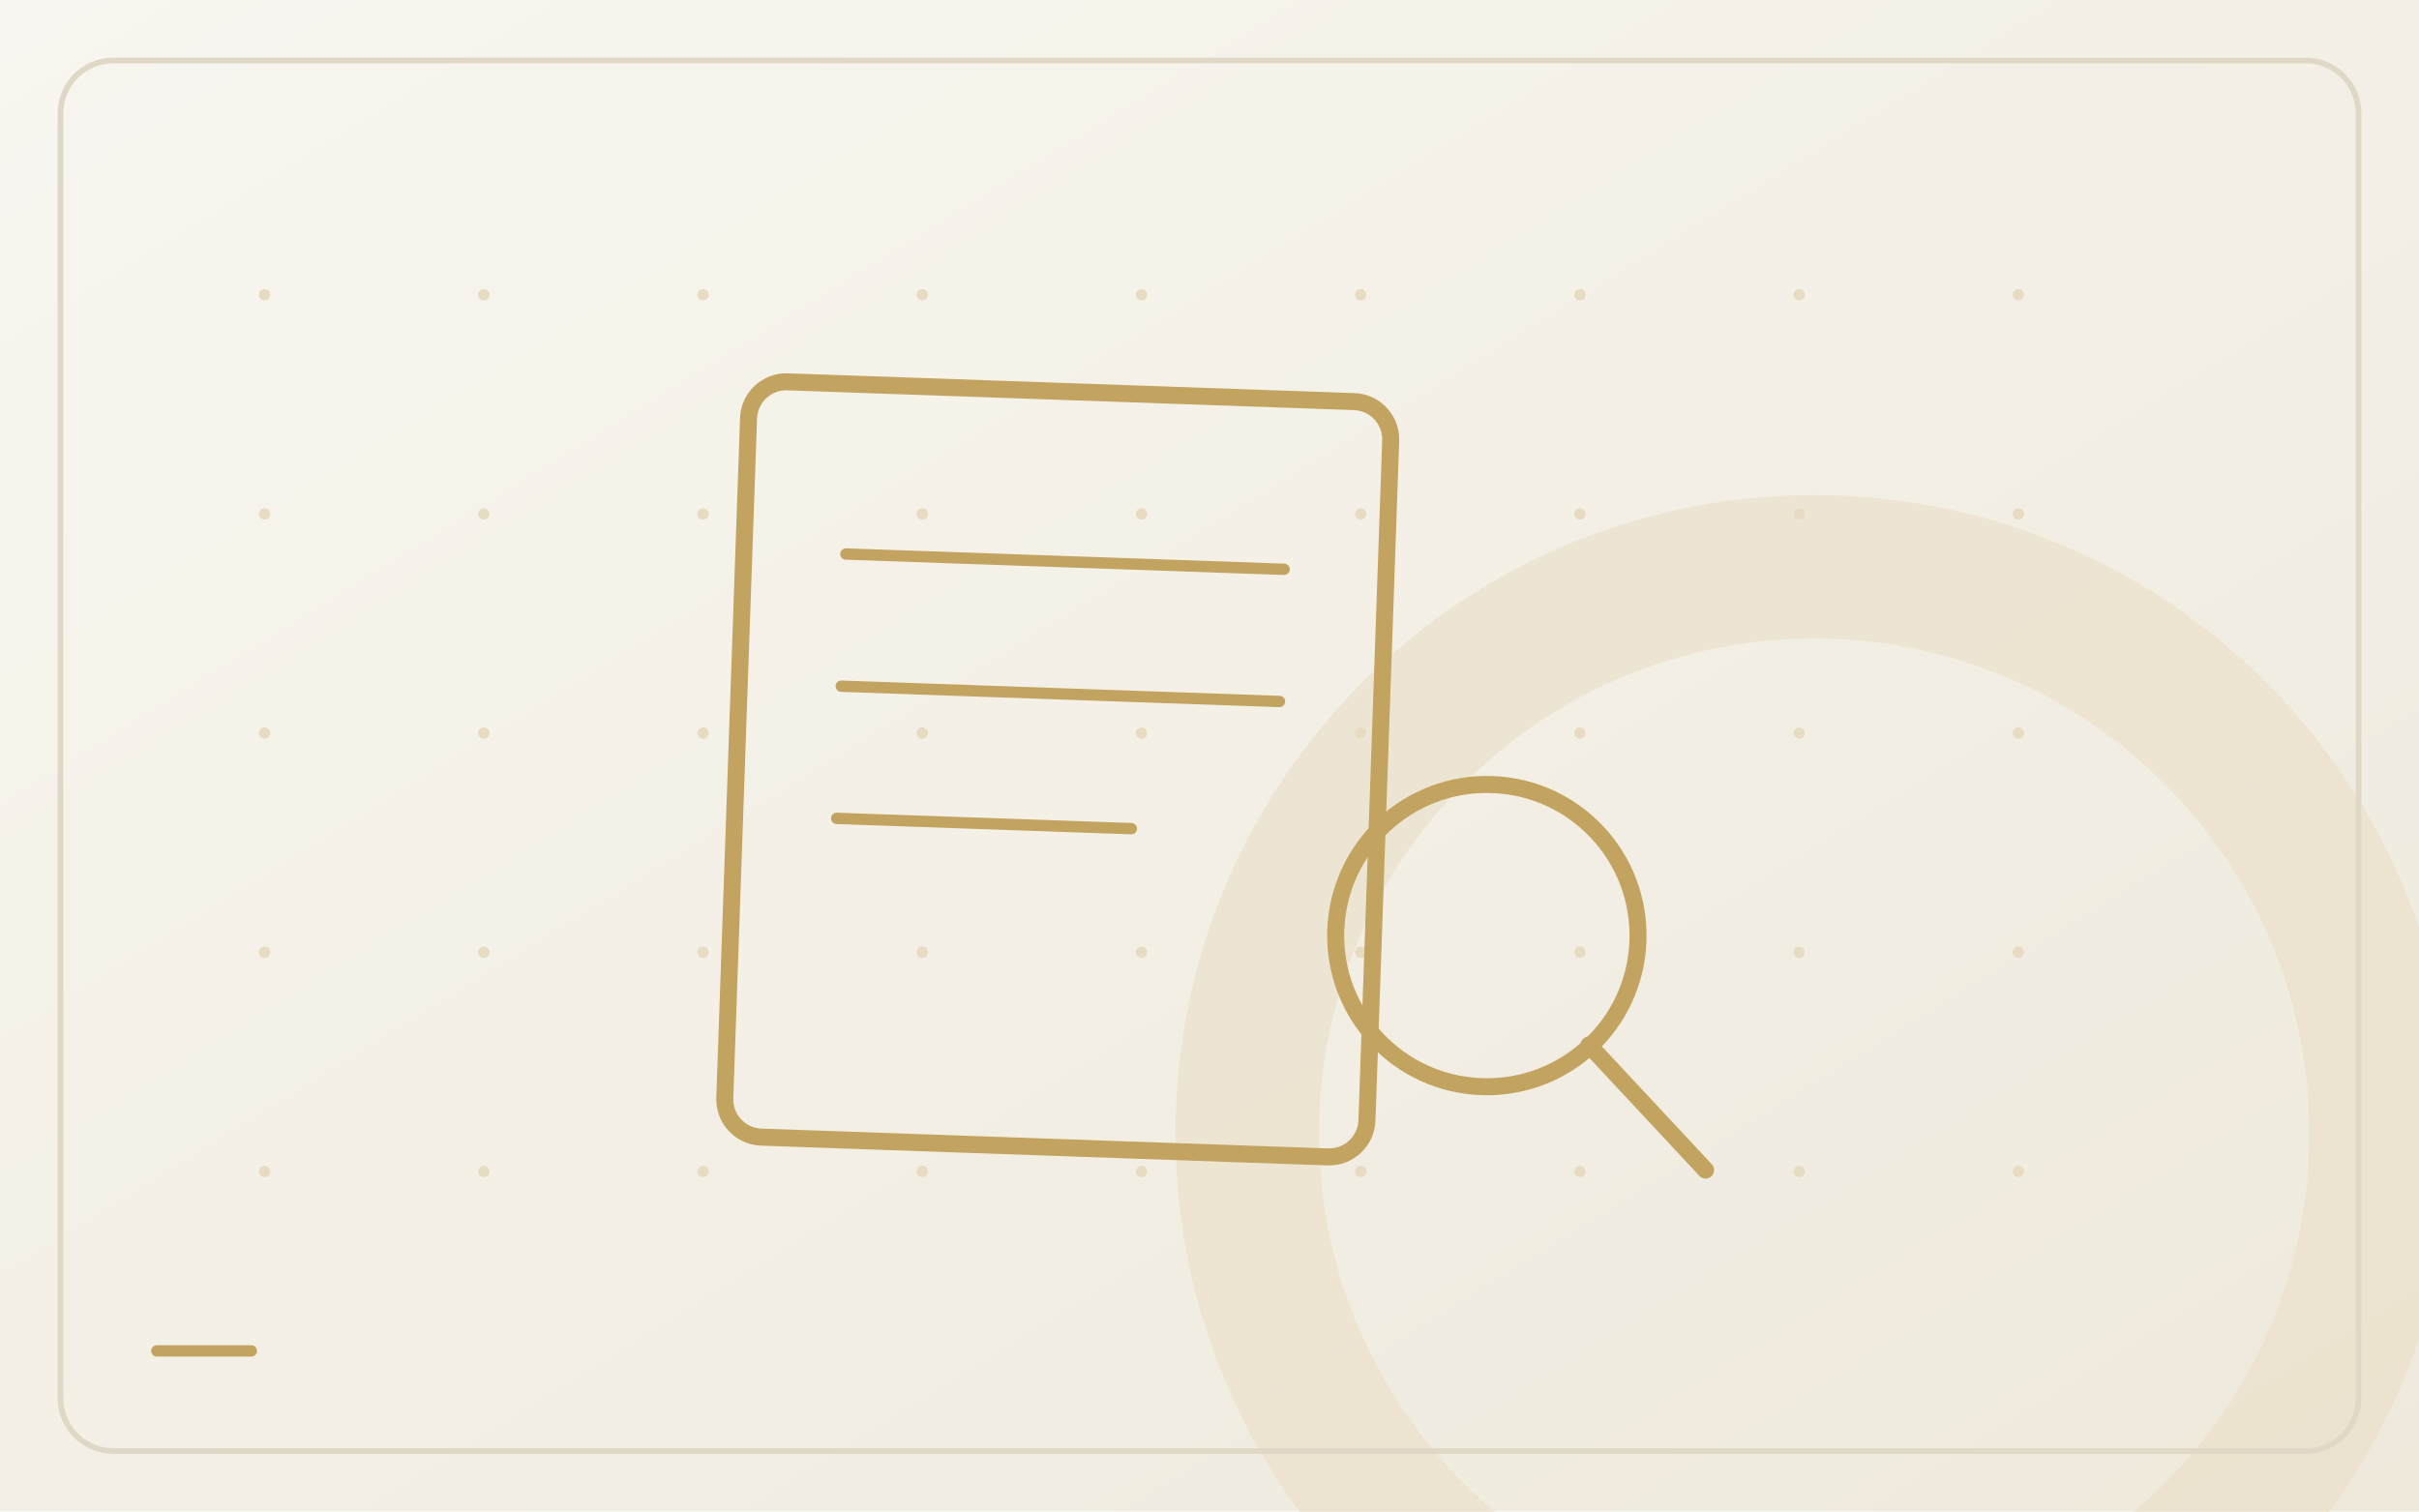
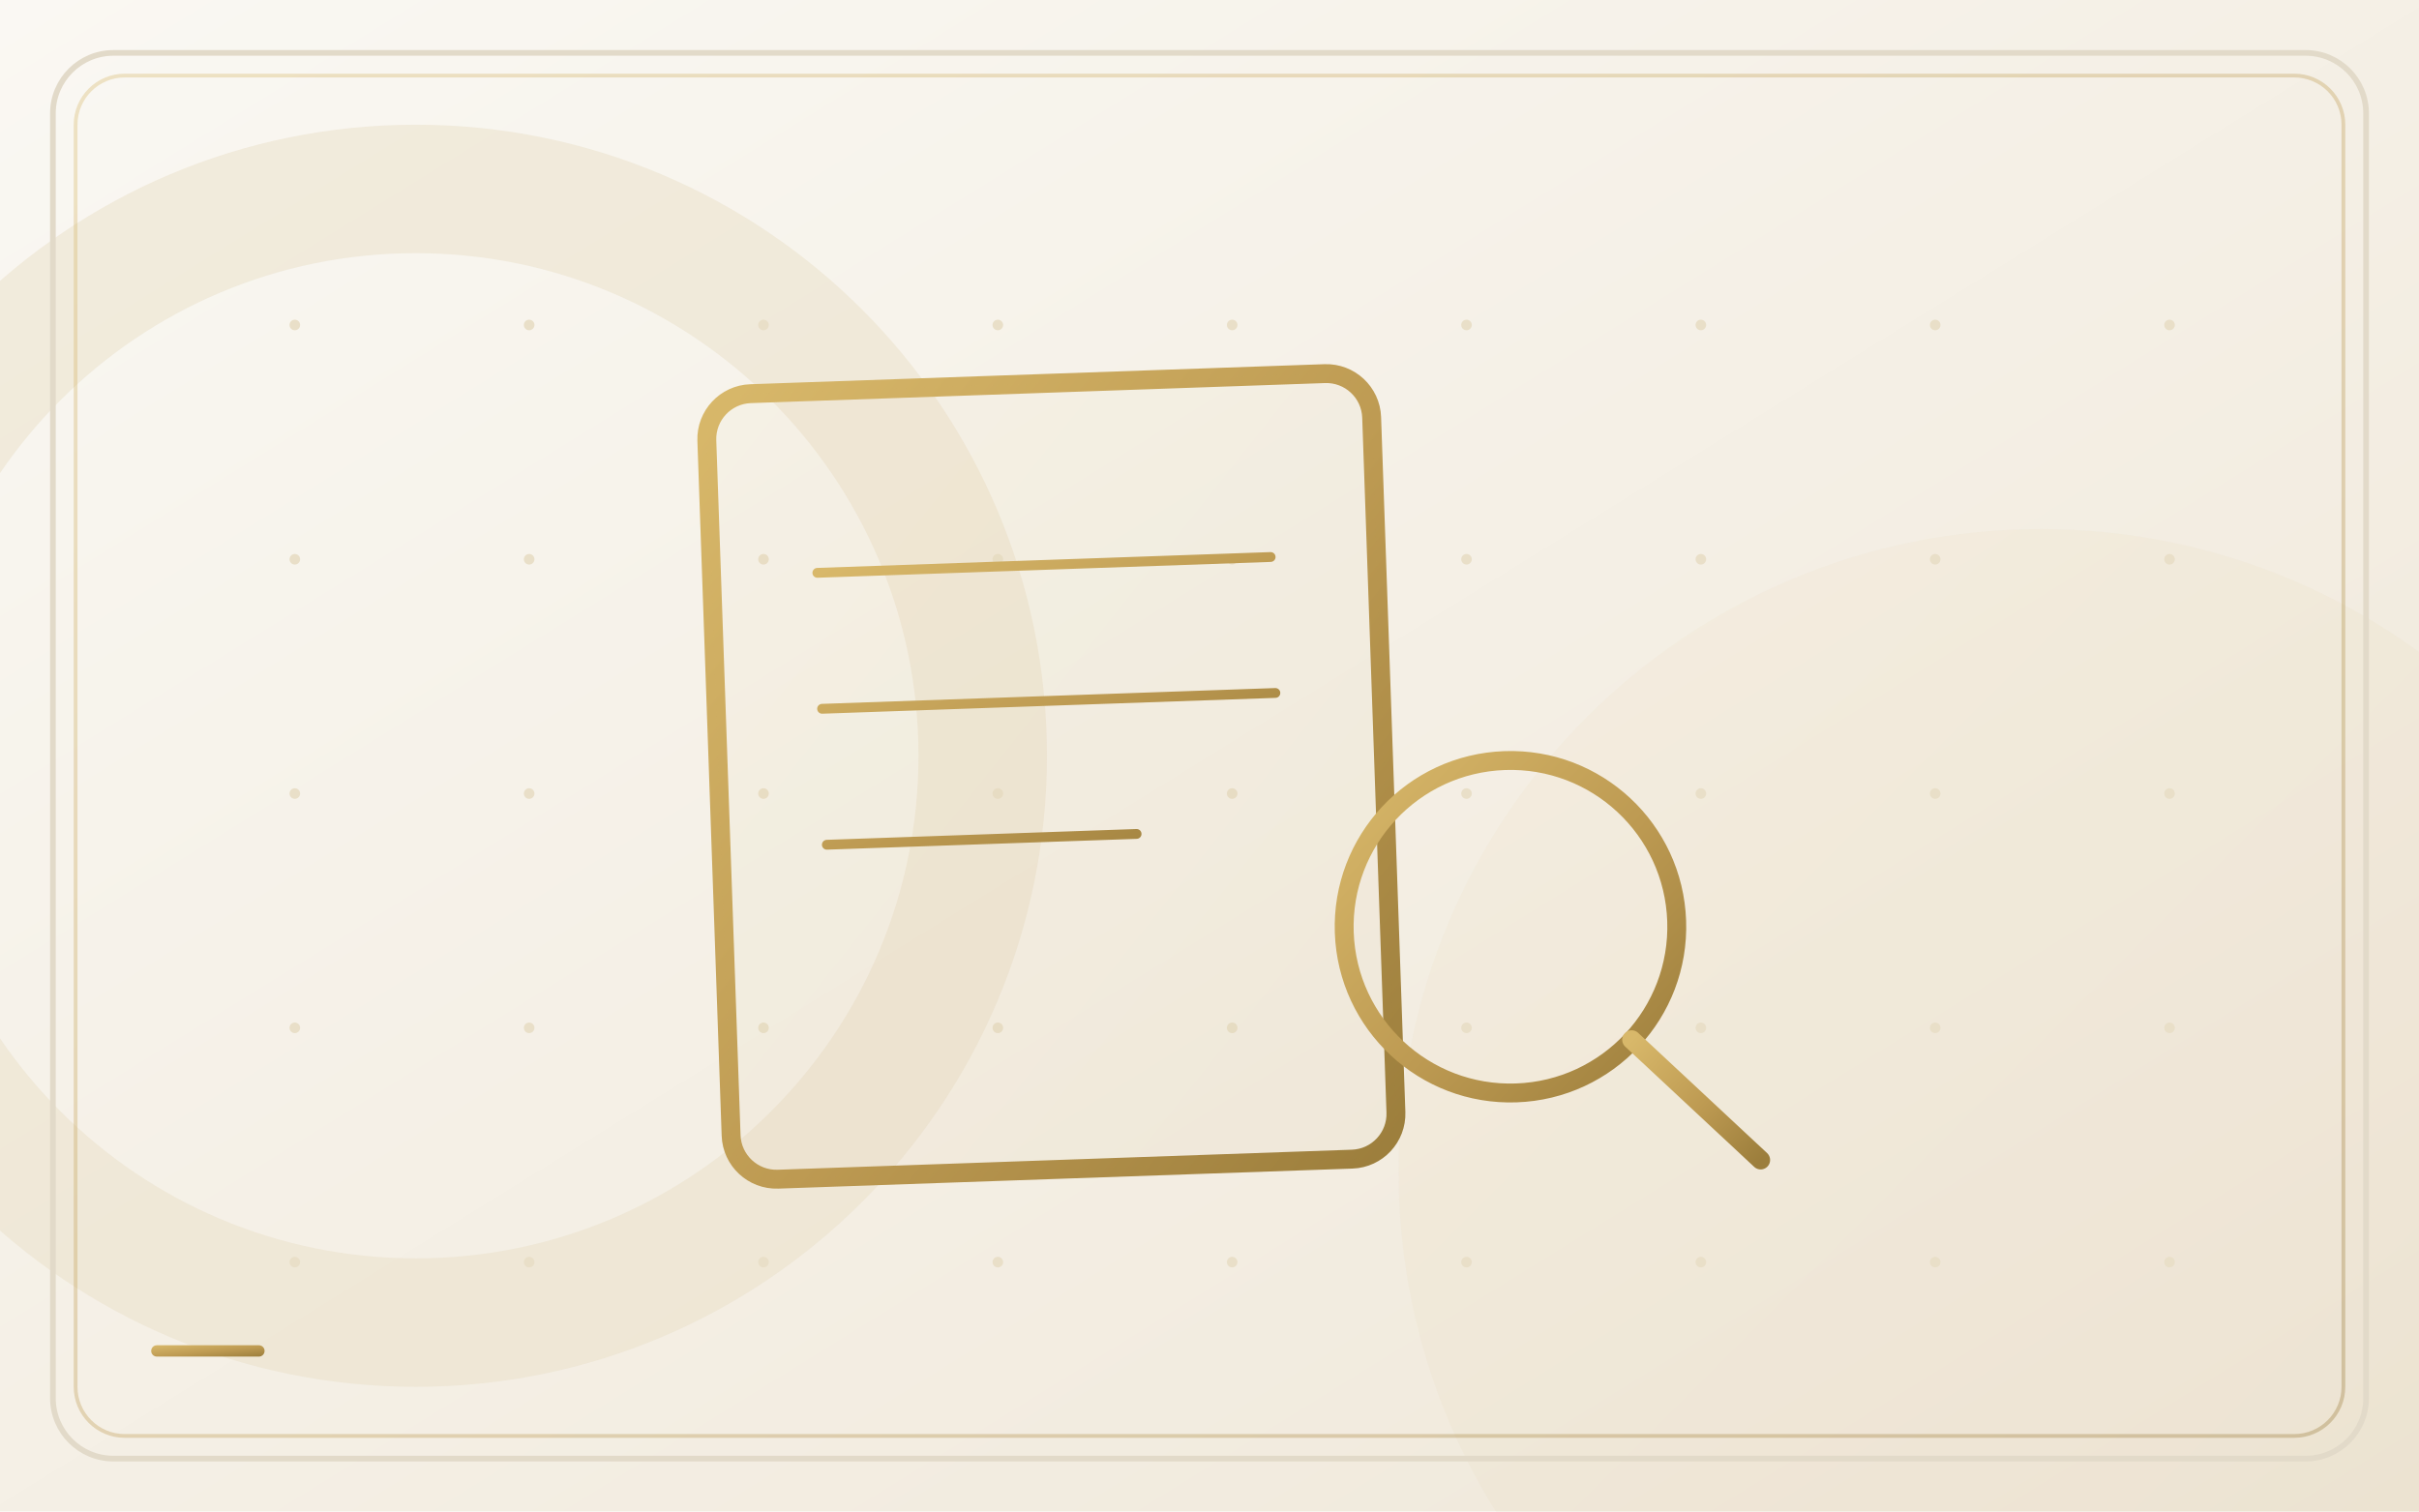
<svg xmlns="http://www.w3.org/2000/svg" viewBox="0 0 640 400" width="640" height="400">
  <defs>
-     <linearGradient id="bg" x1="0" y1="0" x2="1" y2="1">
-       <stop offset="0" stop-color="#f8f6f0" />
-       <stop offset="1" stop-color="#efe9dc" />
+     <linearGradient id="bgg" x1="0" y1="0" x2="1" y2="1">
+       <stop offset="0" stop-color="#faf8f3" />
+       <stop offset="1" stop-color="#efe7d8" />
+     </linearGradient>
+     <linearGradient id="gg" x1="0" y1="0" x2="1" y2="1">
+       <stop offset="0" stop-color="#d8b86a" />
+       <stop offset="0.55" stop-color="#bd9a52" />
+       <stop offset="1" stop-color="#9c7e3c" />
    </linearGradient>
  </defs>
-   <rect width="640" height="400" fill="url(#bg)" />
-   <circle cx="480" cy="300" r="150" fill="none" stroke="#e7dcc2" stroke-width="38" opacity="0.5" />
-   <circle cx="70" cy="78" r="1.5" fill="#e7dcc2" />
-   <circle cx="70" cy="136" r="1.5" fill="#e7dcc2" />
-   <circle cx="70" cy="194" r="1.5" fill="#e7dcc2" />
-   <circle cx="70" cy="252" r="1.5" fill="#e7dcc2" />
-   <circle cx="70" cy="310" r="1.5" fill="#e7dcc2" />
-   <circle cx="128" cy="78" r="1.5" fill="#e7dcc2" />
-   <circle cx="128" cy="136" r="1.5" fill="#e7dcc2" />
-   <circle cx="128" cy="194" r="1.5" fill="#e7dcc2" />
-   <circle cx="128" cy="252" r="1.5" fill="#e7dcc2" />
-   <circle cx="128" cy="310" r="1.5" fill="#e7dcc2" />
-   <circle cx="186" cy="78" r="1.5" fill="#e7dcc2" />
-   <circle cx="186" cy="136" r="1.5" fill="#e7dcc2" />
-   <circle cx="186" cy="194" r="1.5" fill="#e7dcc2" />
-   <circle cx="186" cy="252" r="1.5" fill="#e7dcc2" />
-   <circle cx="186" cy="310" r="1.5" fill="#e7dcc2" />
-   <circle cx="244" cy="78" r="1.5" fill="#e7dcc2" />
-   <circle cx="244" cy="136" r="1.5" fill="#e7dcc2" />
-   <circle cx="244" cy="194" r="1.5" fill="#e7dcc2" />
-   <circle cx="244" cy="252" r="1.5" fill="#e7dcc2" />
-   <circle cx="244" cy="310" r="1.5" fill="#e7dcc2" />
-   <circle cx="302" cy="78" r="1.5" fill="#e7dcc2" />
-   <circle cx="302" cy="136" r="1.5" fill="#e7dcc2" />
-   <circle cx="302" cy="194" r="1.5" fill="#e7dcc2" />
-   <circle cx="302" cy="252" r="1.5" fill="#e7dcc2" />
-   <circle cx="302" cy="310" r="1.5" fill="#e7dcc2" />
-   <circle cx="360" cy="78" r="1.5" fill="#e7dcc2" />
-   <circle cx="360" cy="136" r="1.5" fill="#e7dcc2" />
-   <circle cx="360" cy="194" r="1.5" fill="#e7dcc2" />
-   <circle cx="360" cy="252" r="1.5" fill="#e7dcc2" />
-   <circle cx="360" cy="310" r="1.5" fill="#e7dcc2" />
-   <circle cx="418" cy="78" r="1.5" fill="#e7dcc2" />
-   <circle cx="418" cy="136" r="1.5" fill="#e7dcc2" />
-   <circle cx="418" cy="194" r="1.5" fill="#e7dcc2" />
-   <circle cx="418" cy="252" r="1.5" fill="#e7dcc2" />
-   <circle cx="418" cy="310" r="1.5" fill="#e7dcc2" />
-   <circle cx="476" cy="78" r="1.5" fill="#e7dcc2" />
-   <circle cx="476" cy="136" r="1.5" fill="#e7dcc2" />
-   <circle cx="476" cy="194" r="1.5" fill="#e7dcc2" />
-   <circle cx="476" cy="252" r="1.5" fill="#e7dcc2" />
-   <circle cx="476" cy="310" r="1.5" fill="#e7dcc2" />
-   <circle cx="534" cy="78" r="1.5" fill="#e7dcc2" />
-   <circle cx="534" cy="136" r="1.5" fill="#e7dcc2" />
-   <circle cx="534" cy="194" r="1.5" fill="#e7dcc2" />
-   <circle cx="534" cy="252" r="1.5" fill="#e7dcc2" />
-   <circle cx="534" cy="310" r="1.5" fill="#e7dcc2" />
-   <rect x="16" y="16" width="608" height="368" fill="none" stroke="#e0d8c7" stroke-width="1.5" rx="14" />
-   <g transform="rotate(2 320 200)">
-     <g stroke="#c2a35f" fill="none" stroke-width="4.5" stroke-linecap="round" stroke-linejoin="round">
-       <rect x="195" y="105" width="170" height="200" rx="10" />
-       <path d="M222 150 H338 M222 185 H338 M222 220 H300" stroke-width="3" />
-     </g>
-     <circle cx="395" cy="245" r="40" stroke="#c2a35f" fill="none" stroke-width="4.5" stroke-linecap="round" stroke-linejoin="round" />
-     <line x1="423" y1="273" x2="455" y2="305" stroke="#c2a35f" fill="none" stroke-width="4.5" stroke-linecap="round" stroke-linejoin="round" />
+   <rect width="640" height="400" fill="url(#bgg)" />
+   <circle cx="540" cy="310" r="170" fill="url(#gg)" opacity="0.05" />
+   <circle cx="110" cy="200" r="150" fill="none" stroke="#e9dfc8" stroke-width="34" opacity="0.5" />
+   <circle cx="78" cy="86" r="1.4" fill="#e9dfc8" />
+   <circle cx="78" cy="148" r="1.4" fill="#e9dfc8" />
+   <circle cx="78" cy="210" r="1.4" fill="#e9dfc8" />
+   <circle cx="78" cy="272" r="1.4" fill="#e9dfc8" />
+   <circle cx="78" cy="334" r="1.4" fill="#e9dfc8" />
+   <circle cx="140" cy="86" r="1.4" fill="#e9dfc8" />
+   <circle cx="140" cy="148" r="1.4" fill="#e9dfc8" />
+   <circle cx="140" cy="210" r="1.4" fill="#e9dfc8" />
+   <circle cx="140" cy="272" r="1.4" fill="#e9dfc8" />
+   <circle cx="140" cy="334" r="1.4" fill="#e9dfc8" />
+   <circle cx="202" cy="86" r="1.4" fill="#e9dfc8" />
+   <circle cx="202" cy="148" r="1.4" fill="#e9dfc8" />
+   <circle cx="202" cy="210" r="1.4" fill="#e9dfc8" />
+   <circle cx="202" cy="272" r="1.4" fill="#e9dfc8" />
+   <circle cx="202" cy="334" r="1.4" fill="#e9dfc8" />
+   <circle cx="264" cy="86" r="1.4" fill="#e9dfc8" />
+   <circle cx="264" cy="148" r="1.4" fill="#e9dfc8" />
+   <circle cx="264" cy="210" r="1.4" fill="#e9dfc8" />
+   <circle cx="264" cy="272" r="1.4" fill="#e9dfc8" />
+   <circle cx="264" cy="334" r="1.4" fill="#e9dfc8" />
+   <circle cx="326" cy="86" r="1.4" fill="#e9dfc8" />
+   <circle cx="326" cy="148" r="1.4" fill="#e9dfc8" />
+   <circle cx="326" cy="210" r="1.4" fill="#e9dfc8" />
+   <circle cx="326" cy="272" r="1.4" fill="#e9dfc8" />
+   <circle cx="326" cy="334" r="1.4" fill="#e9dfc8" />
+   <circle cx="388" cy="86" r="1.4" fill="#e9dfc8" />
+   <circle cx="388" cy="148" r="1.4" fill="#e9dfc8" />
+   <circle cx="388" cy="210" r="1.4" fill="#e9dfc8" />
+   <circle cx="388" cy="272" r="1.4" fill="#e9dfc8" />
+   <circle cx="388" cy="334" r="1.4" fill="#e9dfc8" />
+   <circle cx="450" cy="86" r="1.4" fill="#e9dfc8" />
+   <circle cx="450" cy="148" r="1.4" fill="#e9dfc8" />
+   <circle cx="450" cy="210" r="1.4" fill="#e9dfc8" />
+   <circle cx="450" cy="272" r="1.4" fill="#e9dfc8" />
+   <circle cx="450" cy="334" r="1.4" fill="#e9dfc8" />
+   <circle cx="512" cy="86" r="1.4" fill="#e9dfc8" />
+   <circle cx="512" cy="148" r="1.4" fill="#e9dfc8" />
+   <circle cx="512" cy="210" r="1.4" fill="#e9dfc8" />
+   <circle cx="512" cy="272" r="1.4" fill="#e9dfc8" />
+   <circle cx="512" cy="334" r="1.4" fill="#e9dfc8" />
+   <circle cx="574" cy="86" r="1.4" fill="#e9dfc8" />
+   <circle cx="574" cy="148" r="1.4" fill="#e9dfc8" />
+   <circle cx="574" cy="210" r="1.4" fill="#e9dfc8" />
+   <circle cx="574" cy="272" r="1.4" fill="#e9dfc8" />
+   <circle cx="574" cy="334" r="1.4" fill="#e9dfc8" />
+   <rect x="14" y="14" width="612" height="372" fill="none" stroke="#e2dac9" stroke-width="1.5" rx="16" />
+   <rect x="20" y="20" width="600" height="360" fill="none" stroke="url(#gg)" stroke-width="1" rx="13" opacity="0.35" />
+   <g transform="rotate(-2 320 200)">
+     <rect x="190" y="100" width="176" height="208" rx="12" stroke="url(#gg)" fill="none" stroke-width="5" stroke-linecap="round" stroke-linejoin="round" />
+     <rect x="190" y="100" width="176" height="208" rx="12" fill="url(#gg)" opacity="0.05" />
+     <path d="M218 148 H338 M218 184 H338 M218 220 H300" stroke="url(#gg)" fill="none" stroke-width="2.6" stroke-linecap="round" stroke-linejoin="round" />
+     <circle cx="398" cy="248" r="44" stroke="url(#gg)" fill="none" stroke-width="5" stroke-linecap="round" stroke-linejoin="round" />
+     <line x1="429" y1="279" x2="462" y2="312" stroke="url(#gg)" fill="none" stroke-width="5" stroke-linecap="round" stroke-linejoin="round" />
  </g>
-   <rect x="40" y="356" width="28" height="3" rx="1.5" fill="#c2a35f" />
+   <rect x="40" y="356" width="30" height="3" rx="1.5" fill="url(#gg)" />
</svg>
